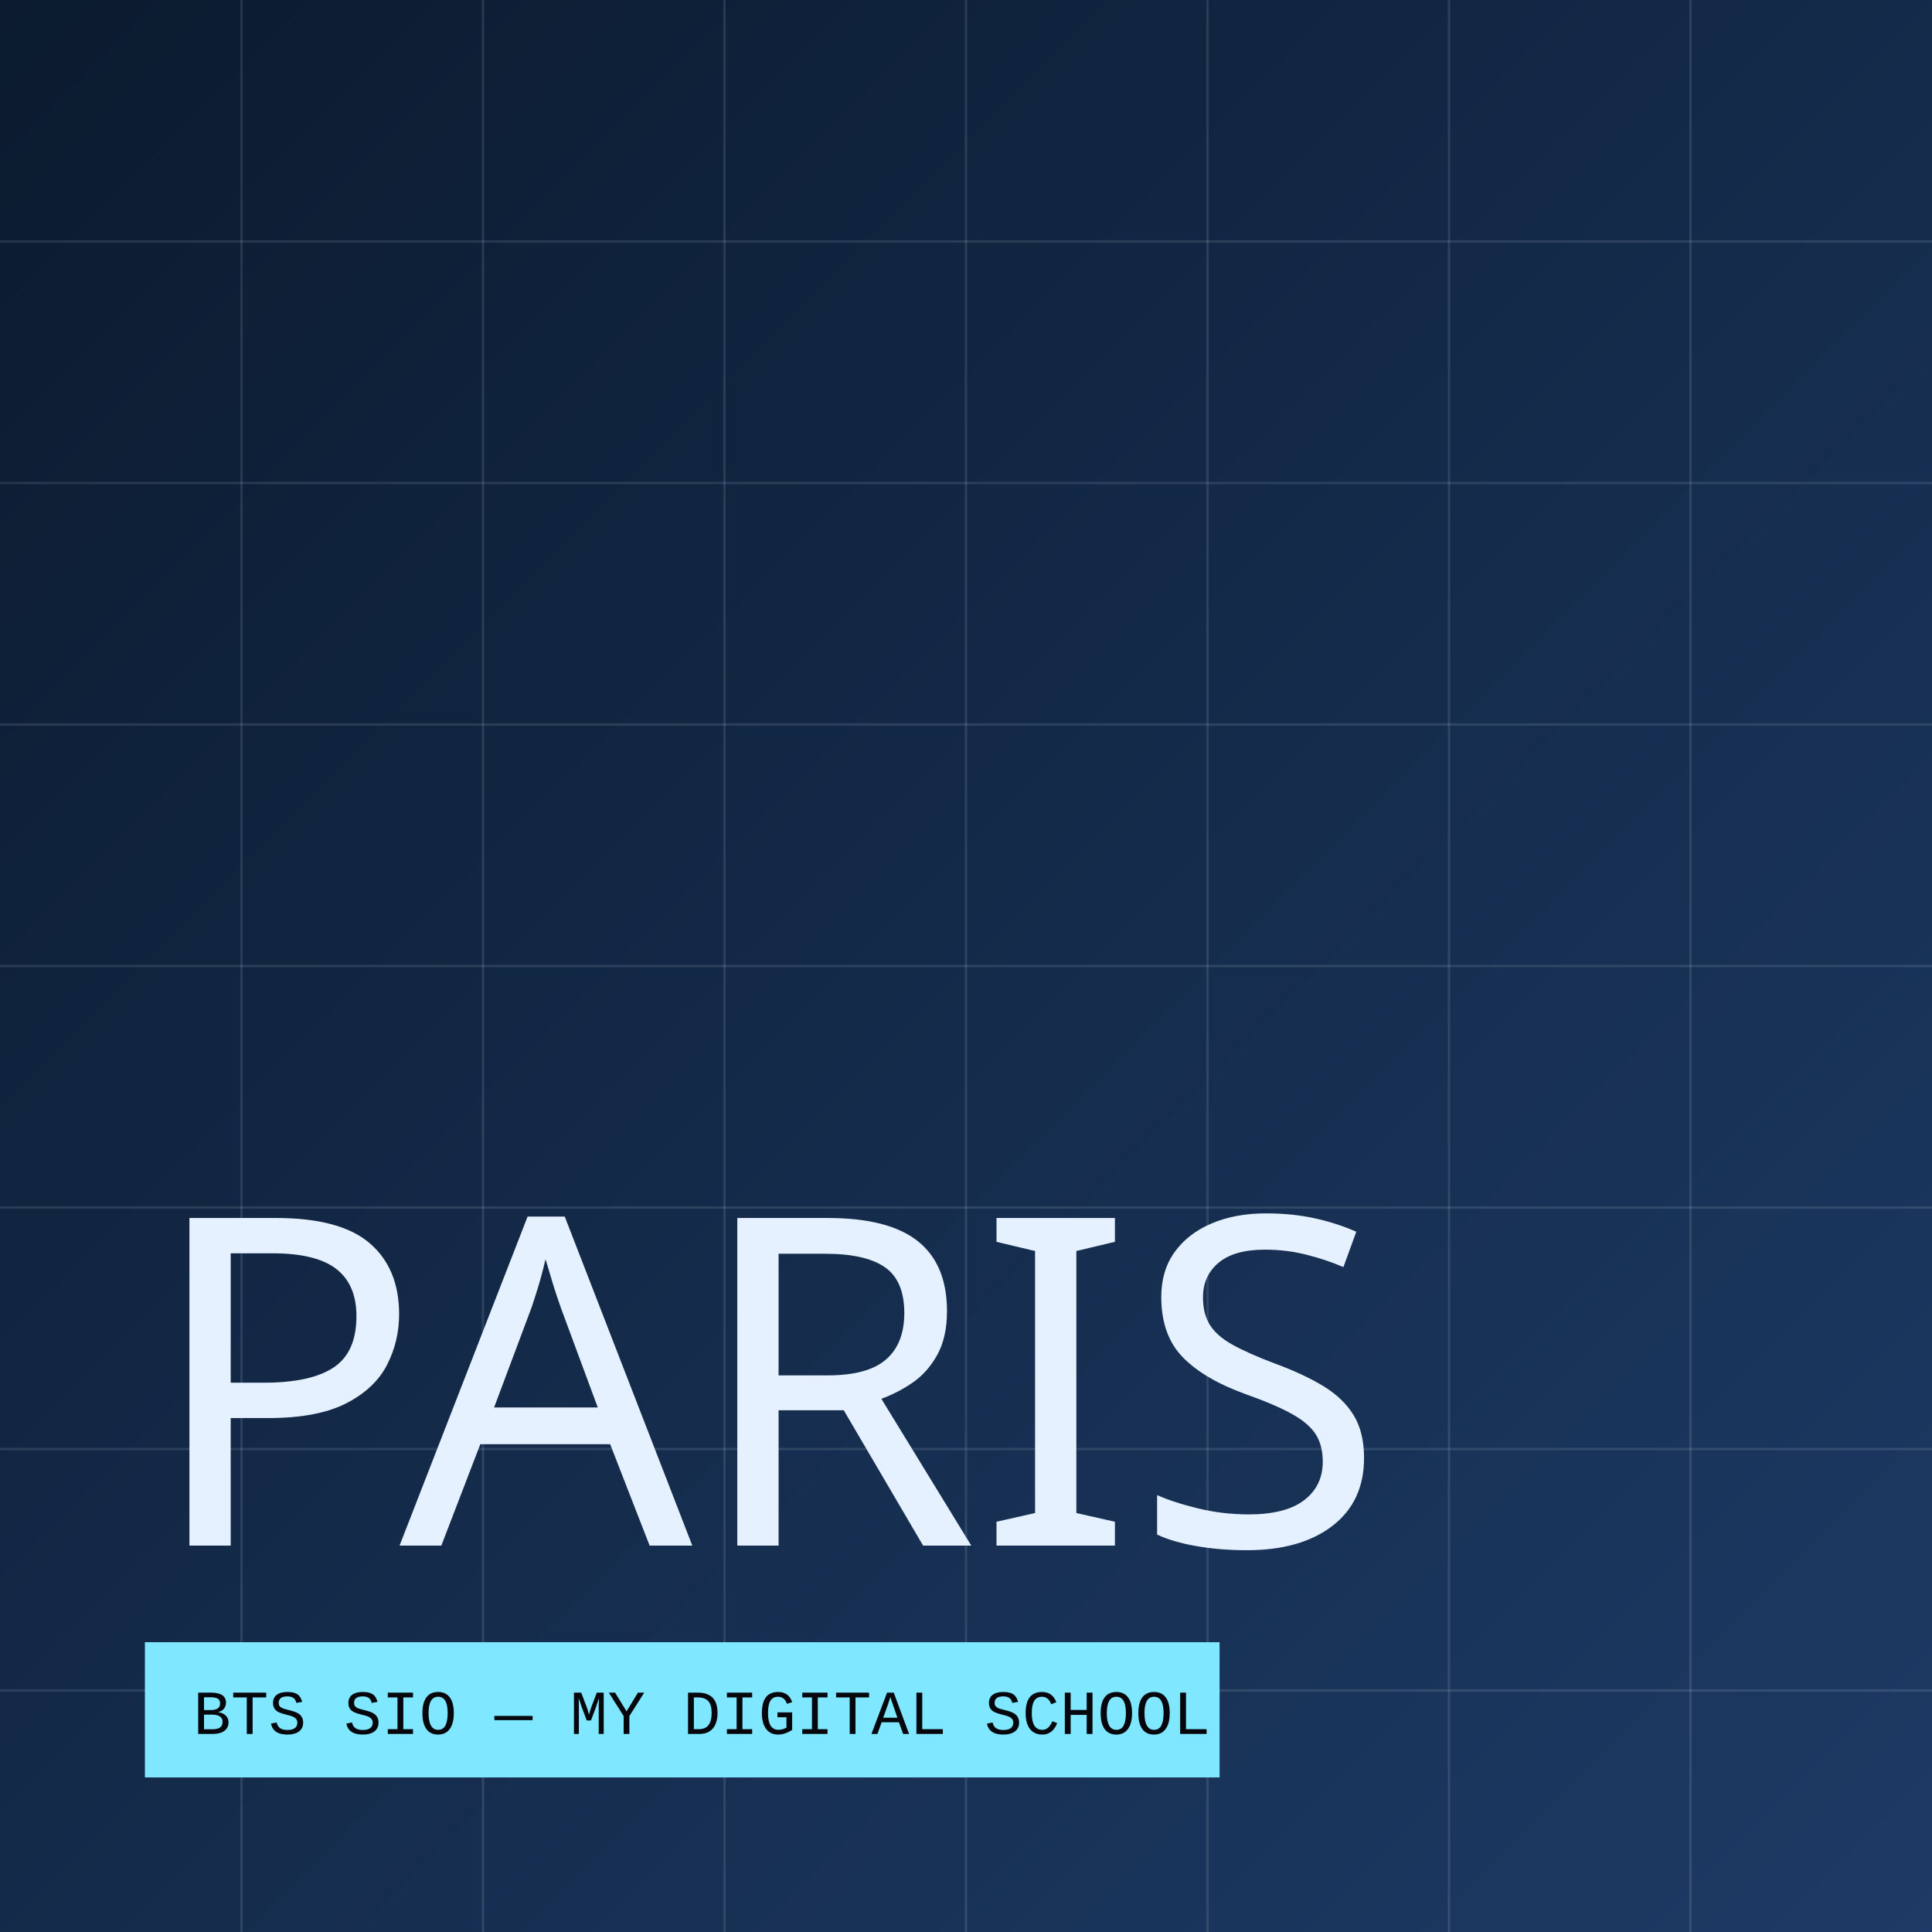
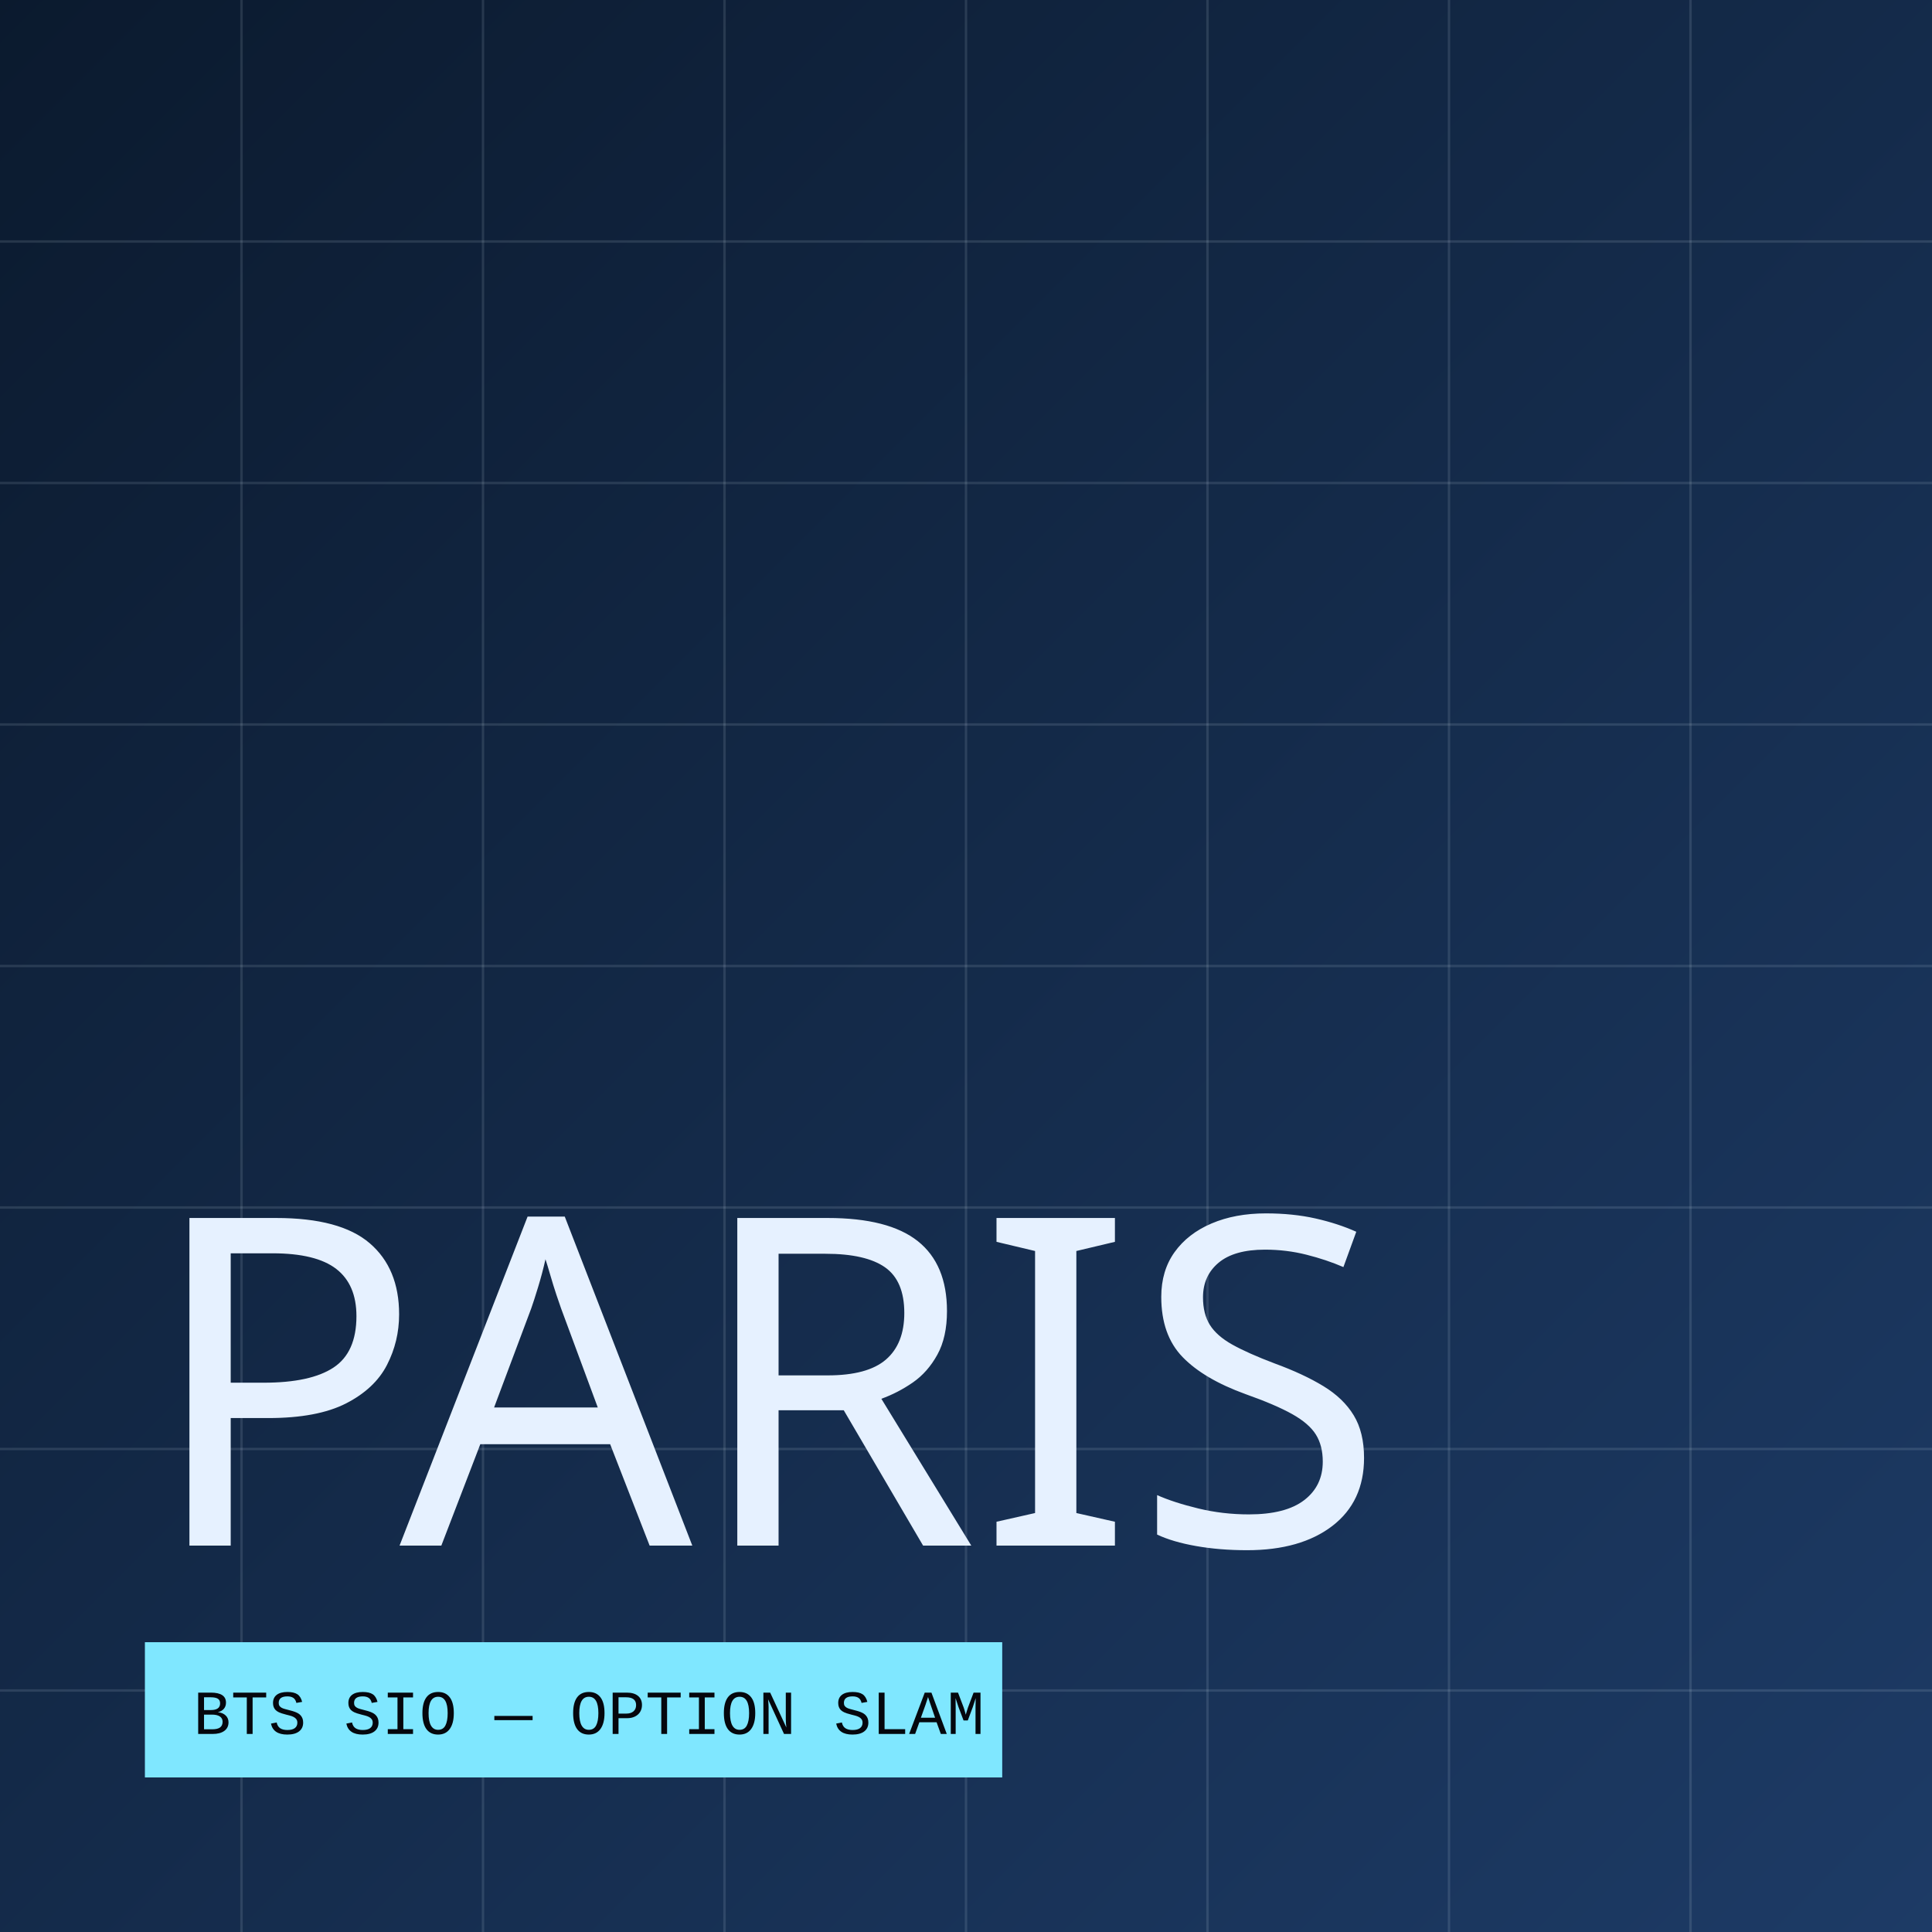
<svg xmlns="http://www.w3.org/2000/svg" width="800" height="800" viewBox="0 0 800 800">
  <defs>
    <linearGradient id="g" x1="0" y1="0" x2="1" y2="1">
      <stop offset="0" stop-color="#0b1a2e" />
      <stop offset="1" stop-color="#1d3b66" />
    </linearGradient>
  </defs>
  <rect width="800" height="800" fill="url(#g)" />
  <g stroke="#e6f1ff" stroke-opacity=".12">
    <path d="M100 0V800" />
    <path d="M200 0V800" />
    <path d="M300 0V800" />
    <path d="M400 0V800" />
    <path d="M500 0V800" />
    <path d="M600 0V800" />
    <path d="M700 0V800" />
    <path d="M0 100H800" />
    <path d="M0 200H800" />
    <path d="M0 300H800" />
    <path d="M0 400H800" />
    <path d="M0 500H800" />
    <path d="M0 600H800" />
    <path d="M0 700H800" />
  </g>
  <text x="60" y="640" font-family="Anton, Impact, sans-serif" font-size="190" fill="#e6f1ff">PARIS</text>
-   <rect x="60" y="680" width="445" height="56" fill="#7fe7ff" />
-   <text x="80" y="718" font-family="Courier New, monospace" font-size="26" fill="#05070d">BTS SIO — MY DIGITAL SCHOOL</text>
+   <rect x="60" y="680" width="355" height="56" fill="#7fe7ff" />
+   <text x="80" y="718" font-family="Courier New, monospace" font-size="26" fill="#05070d">BTS SIO — OPTION SLAM</text>
</svg>
